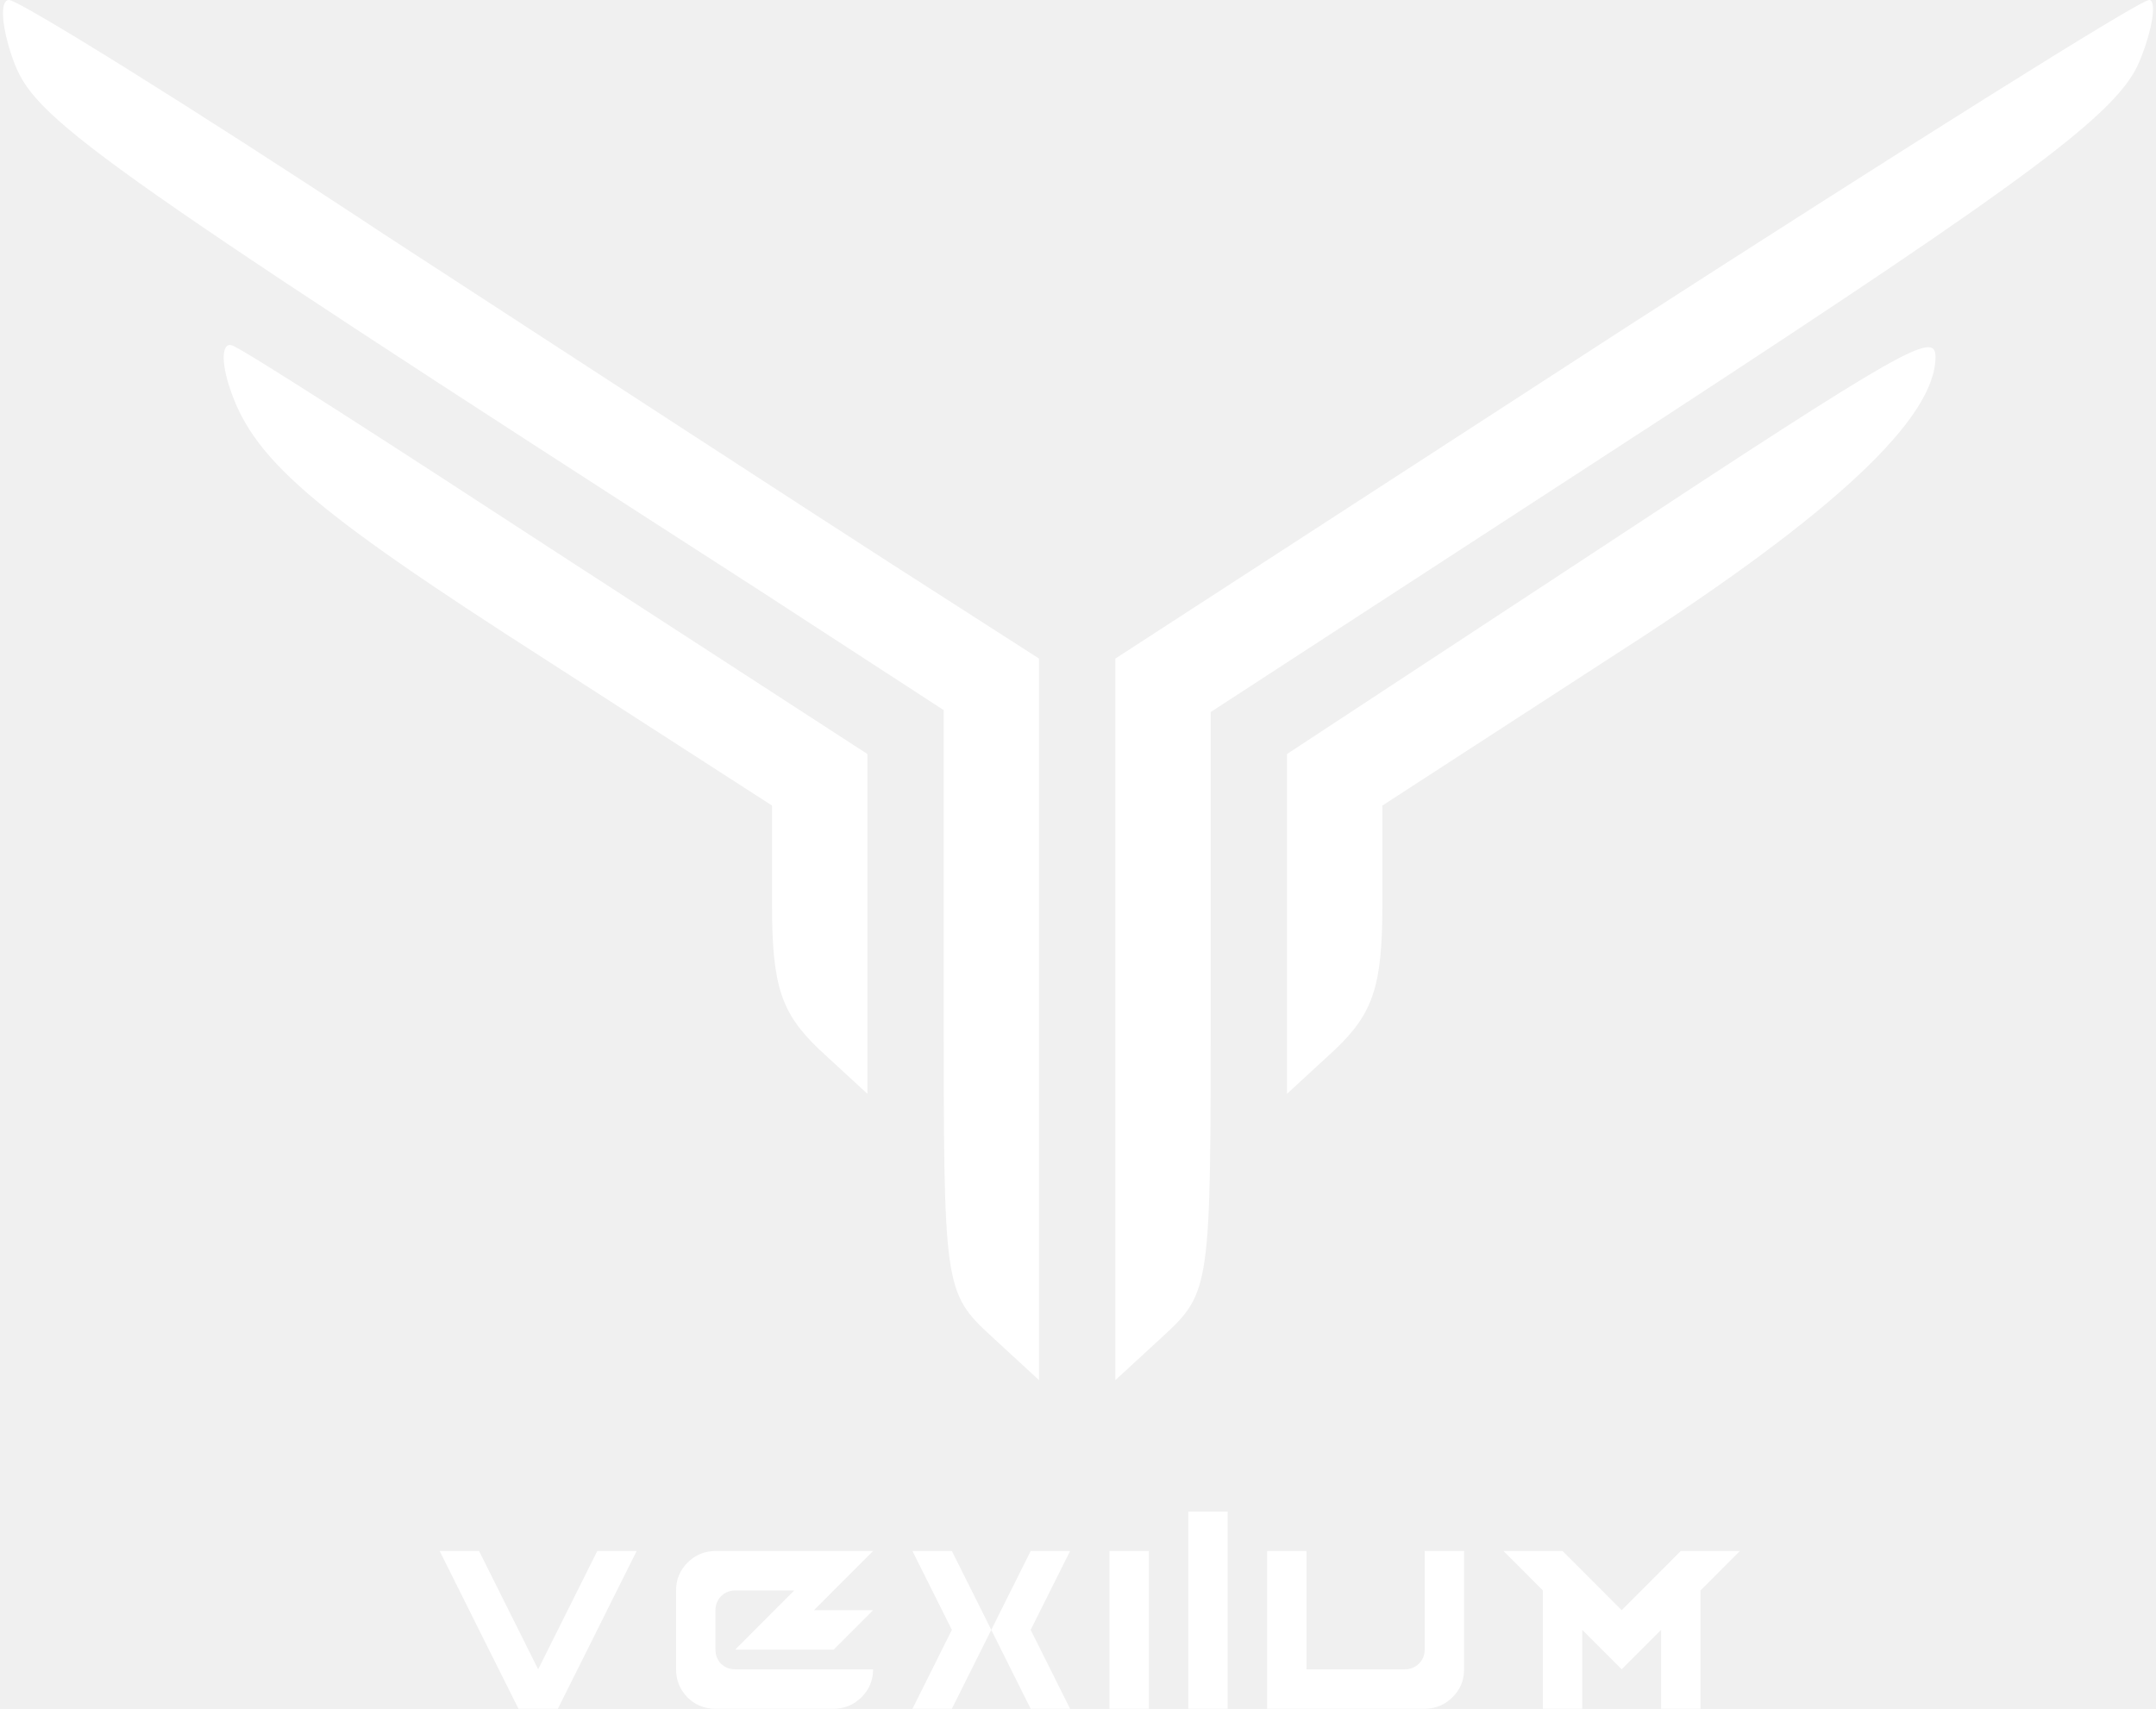
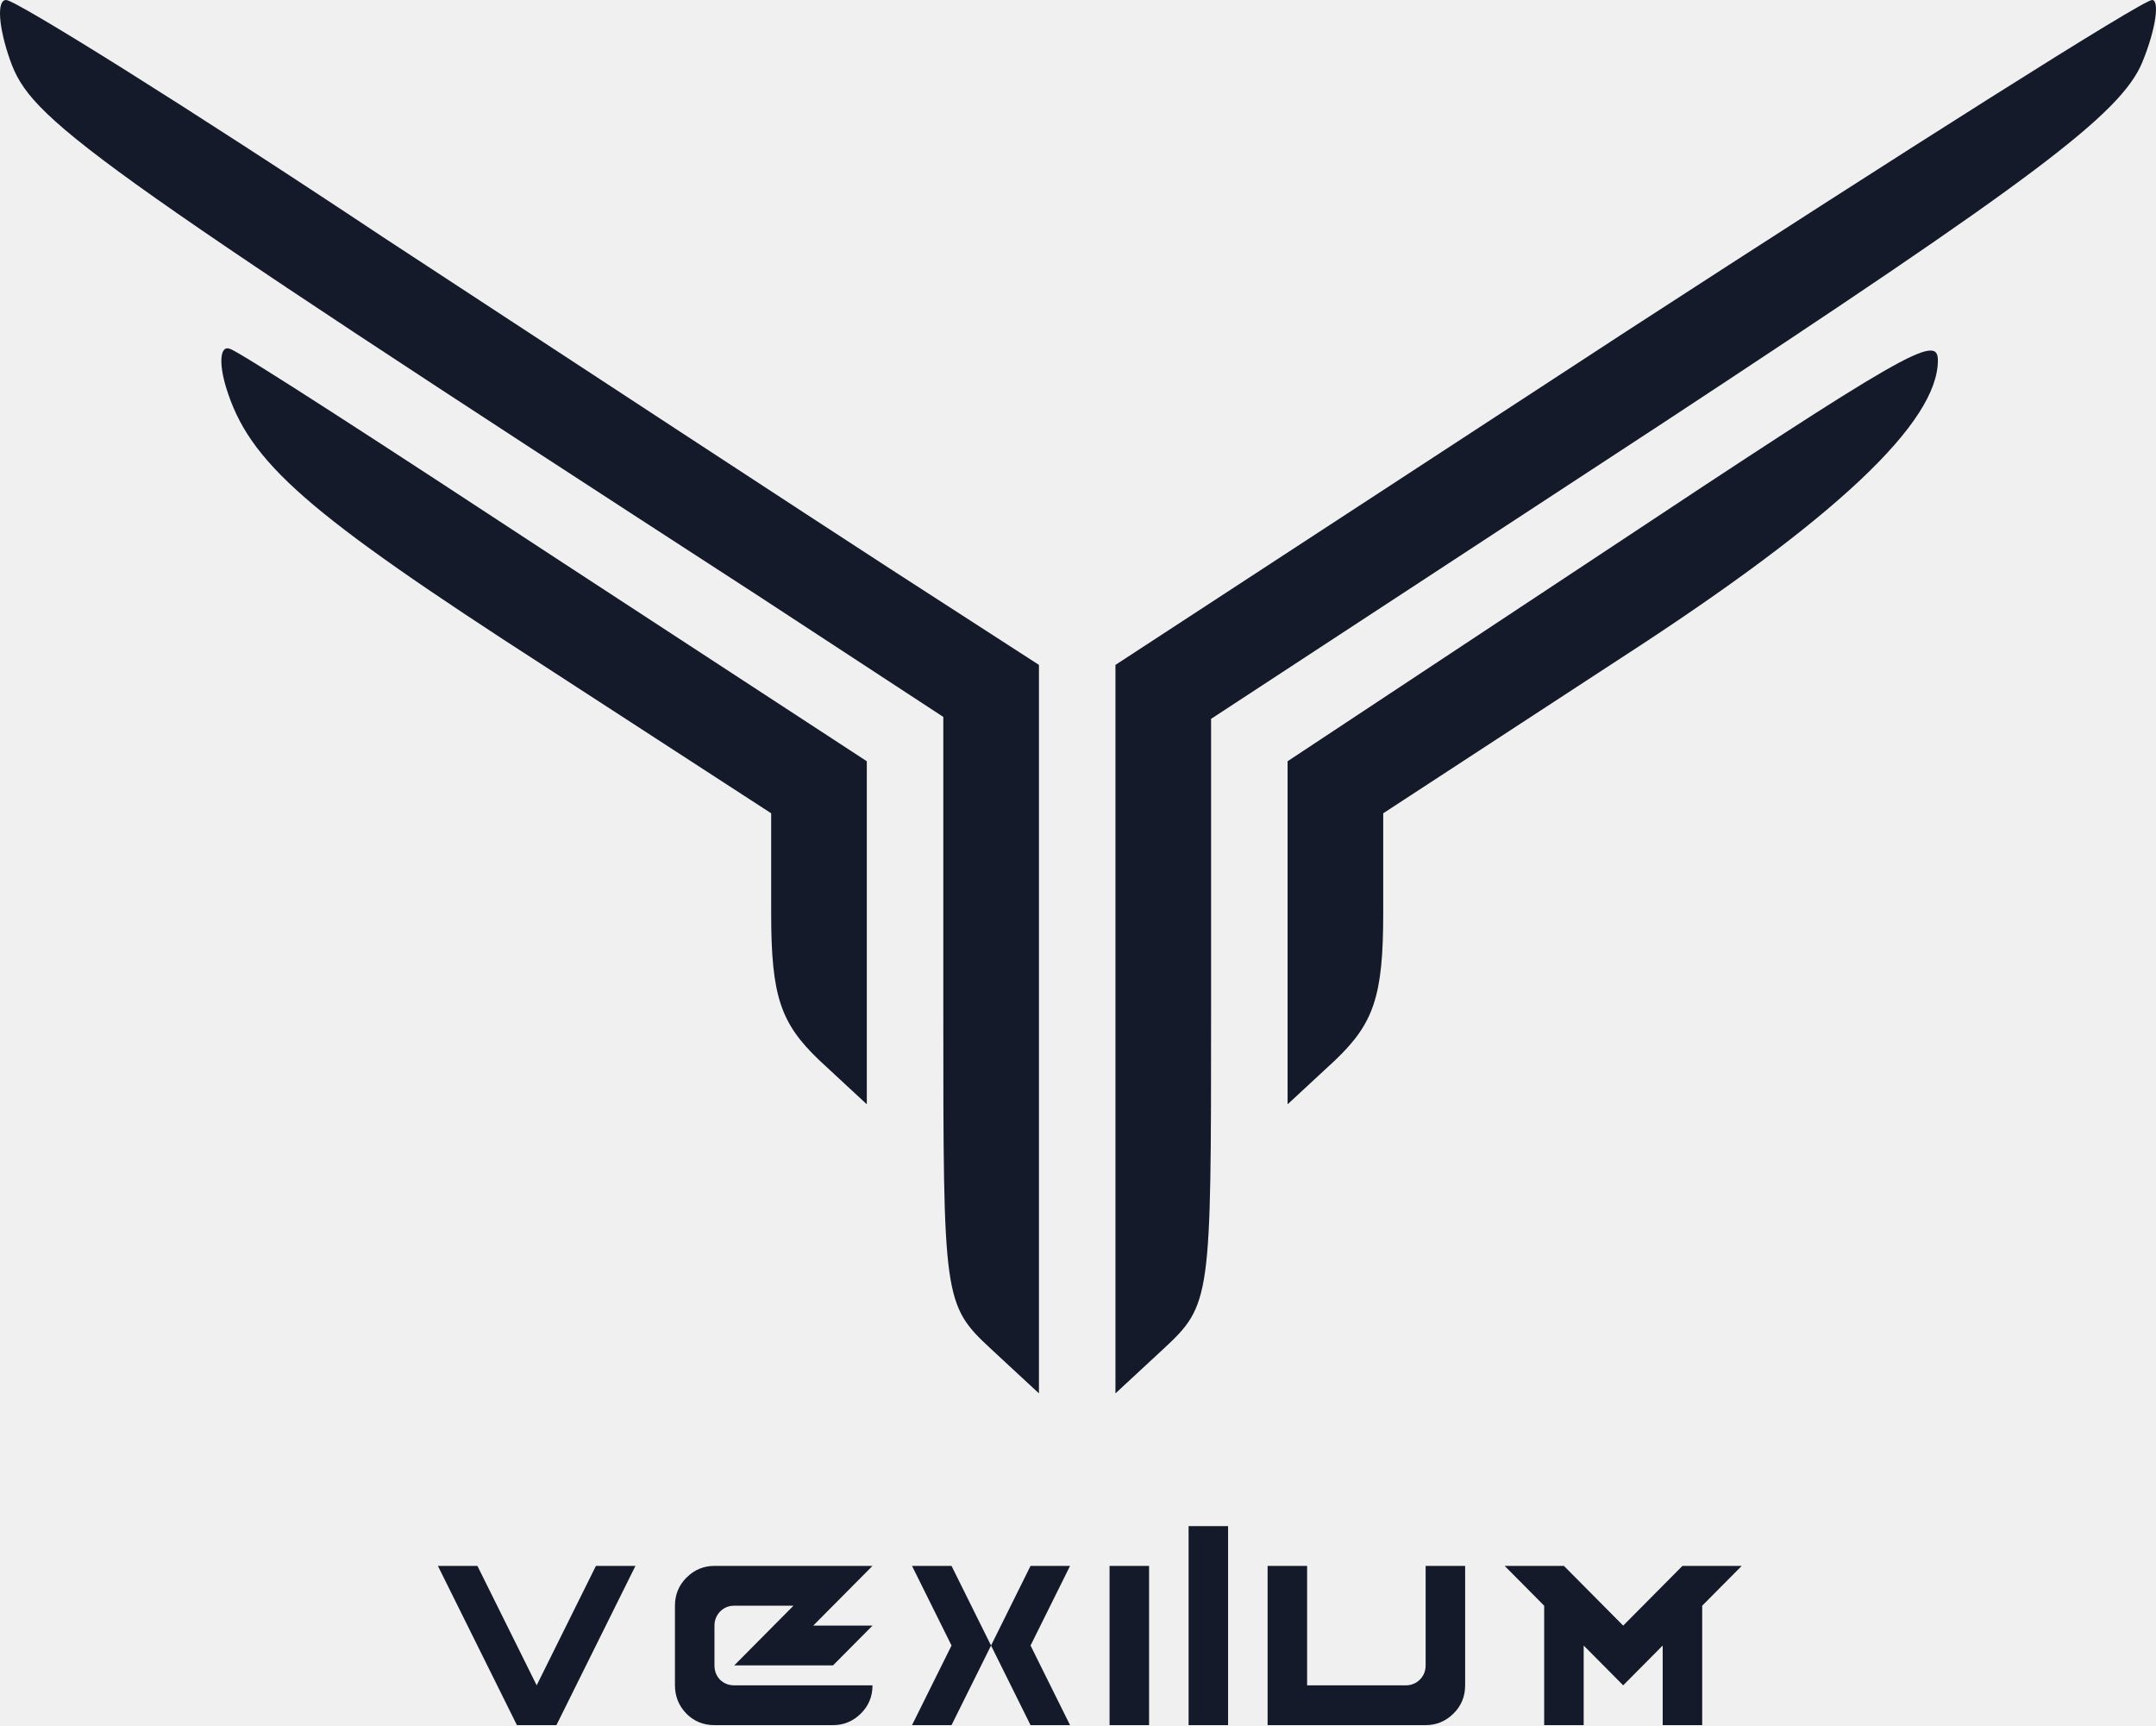
- <svg xmlns="http://www.w3.org/2000/svg" width="164" height="130" viewBox="0 0 164 130" fill="none">
-   <path d="M0.98 4.502C2.576 9.004 6.059 11.618 57.71 44.876L71.783 54.025V76.099C71.783 97.884 71.783 98.32 75.41 101.66L79.037 105V50.104L67.72 42.842C61.627 38.921 44.217 27.593 29.273 17.863C14.329 7.988 1.416 0 0.69 0C-0.035 0 0.11 2.033 0.98 4.502Z" fill="white" />
-   <path d="M123.579 24.979L84.841 50.104V105L88.468 101.66C92.095 98.32 92.095 97.884 92.095 76.245V54.17L126.481 31.805C154.483 13.506 161.157 8.568 162.753 4.647C163.769 2.178 164.059 0 163.479 0C162.753 0 144.762 11.328 123.579 24.979Z" fill="white" />
-   <path d="M17.375 29.191C19.116 34.855 23.469 38.631 41.605 50.249L58.725 61.286V68.838C58.725 75.083 59.451 77.116 62.353 79.875L65.98 83.216V57.365L42.475 42.116C29.563 33.693 18.536 26.577 17.666 26.286C16.94 25.996 16.795 27.303 17.375 29.191Z" fill="white" />
-   <path d="M121.548 41.826L97.899 57.365V83.216L101.526 79.875C104.428 77.116 105.153 75.083 105.153 68.838V61.286L123.289 49.523C139.539 39.066 147.228 31.805 147.228 27.158C147.228 25.125 144.907 26.431 121.548 41.826Z" fill="white" />
-   <path d="M39.438 130L33.444 118H36.441L40.936 127L45.432 118H48.429L42.435 130H39.438ZM54.423 130C53.58 130 52.87 129.711 52.292 129.133C51.715 128.539 51.426 127.828 51.426 127V121C51.426 120.172 51.715 119.469 52.292 118.89C52.886 118.297 53.596 118 54.423 118H66.412L61.916 122.5H66.412L63.415 125.5H55.922L60.417 121H55.922C55.5 121 55.142 121.148 54.845 121.445C54.564 121.742 54.423 122.094 54.423 122.5V125.5C54.423 125.922 54.564 126.281 54.845 126.578C55.142 126.859 55.5 127 55.922 127H66.412C66.412 127.844 66.115 128.554 65.522 129.133C64.929 129.711 64.226 130 63.415 130H54.423ZM69.409 130L72.406 124L69.409 118H72.406L75.403 124L72.406 130H69.409ZM78.4 130L75.403 124L78.4 118H81.397L78.4 124L81.397 130H78.4ZM84.394 130V118H87.391V130H84.394ZM90.388 130V115H93.385V130H90.388ZM96.383 130V118H99.38V127H106.872C107.278 127 107.63 126.859 107.926 126.578C108.223 126.281 108.371 125.922 108.371 125.5V118H111.368V127C111.368 127.844 111.071 128.554 110.478 129.133C109.885 129.711 109.183 130 108.371 130H96.383ZM117.362 130V121L114.365 118H118.861L123.356 122.5L127.852 118H132.348L129.351 121V130H126.354V124L123.356 127L120.359 124V130H117.362Z" fill="white" />
+ <svg xmlns="http://www.w3.org/2000/svg" width="150" height="120" viewBox="0 0 150 120" fill="none">
+   <path d="M0.692 4.156C2.156 8.312 5.35 10.725 52.722 41.424L65.629 49.869V70.246C65.629 90.354 65.629 90.756 68.956 93.84L72.283 96.923V46.25L61.903 39.547C56.315 35.927 40.346 25.471 26.64 16.489C12.934 7.373 1.091 0 0.426 0C-0.239 0 -0.106 1.877 0.692 4.156Z" fill="#141A29" />
+   <path d="M113.135 23.058L77.606 46.25V96.923L80.933 93.84C84.259 90.756 84.259 90.354 84.259 70.38V50.003L115.796 29.358C141.478 12.467 147.599 7.909 149.063 4.29C149.995 2.011 150.261 0 149.729 0C149.063 0 132.563 10.456 113.135 23.058Z" fill="#141A29" />
+   <path d="M15.729 26.945C17.326 32.174 21.318 35.659 37.951 46.384L53.653 56.572V63.543C53.653 69.307 54.319 71.184 56.98 73.731L60.307 76.815V52.952L38.75 38.877C26.907 31.101 16.793 24.532 15.995 24.264C15.33 23.996 15.197 25.203 15.729 26.945Z" fill="#141A29" />
+   <path d="M111.272 38.608L89.582 52.952V76.815L92.909 73.731C95.57 71.184 96.235 69.307 96.235 63.543V56.572L112.869 45.713C127.772 36.061 134.825 29.358 134.825 25.069C134.825 23.192 132.696 24.398 111.272 38.608Z" fill="#141A29" />
+   <path d="M35.964 120L30.466 108.923H33.215L37.338 117.231L41.461 108.923H44.21L38.712 120H35.964ZM49.708 120C48.934 120 48.283 119.733 47.753 119.2C47.224 118.651 46.959 117.995 46.959 117.231V111.692C46.959 110.928 47.224 110.279 47.753 109.745C48.298 109.197 48.949 108.923 49.708 108.923H60.703L56.58 113.077H60.703L57.954 115.846H51.082L55.205 111.692H51.082C50.696 111.692 50.367 111.829 50.094 112.104C49.837 112.377 49.708 112.702 49.708 113.077V115.846C49.708 116.236 49.837 116.567 50.094 116.841C50.367 117.101 50.696 117.231 51.082 117.231H60.703C60.703 118.01 60.431 118.666 59.887 119.2C59.343 119.733 58.699 120 57.954 120H49.708ZM63.452 120L66.201 114.462L63.452 108.923H66.201L68.95 114.462L66.201 120H63.452ZM71.698 120L68.95 114.462L71.698 108.923H74.447L71.698 114.462L74.447 120H71.698ZM77.196 120V108.923H79.945V120H77.196ZM82.694 120V106.154H85.442V120H82.694ZM88.191 120V108.923H90.94V117.231H97.812C98.184 117.231 98.507 117.101 98.778 116.841C99.05 116.567 99.186 116.236 99.186 115.846V108.923H101.935V117.231C101.935 118.01 101.663 118.666 101.119 119.2C100.575 119.733 99.931 120 99.186 120H88.191ZM107.433 120V111.692L104.684 108.923H108.807L112.931 113.077L117.054 108.923H121.177L118.428 111.692V120H115.679V114.462L112.931 117.231L110.182 114.462V120H107.433Z" fill="#141A29" />
</svg>
